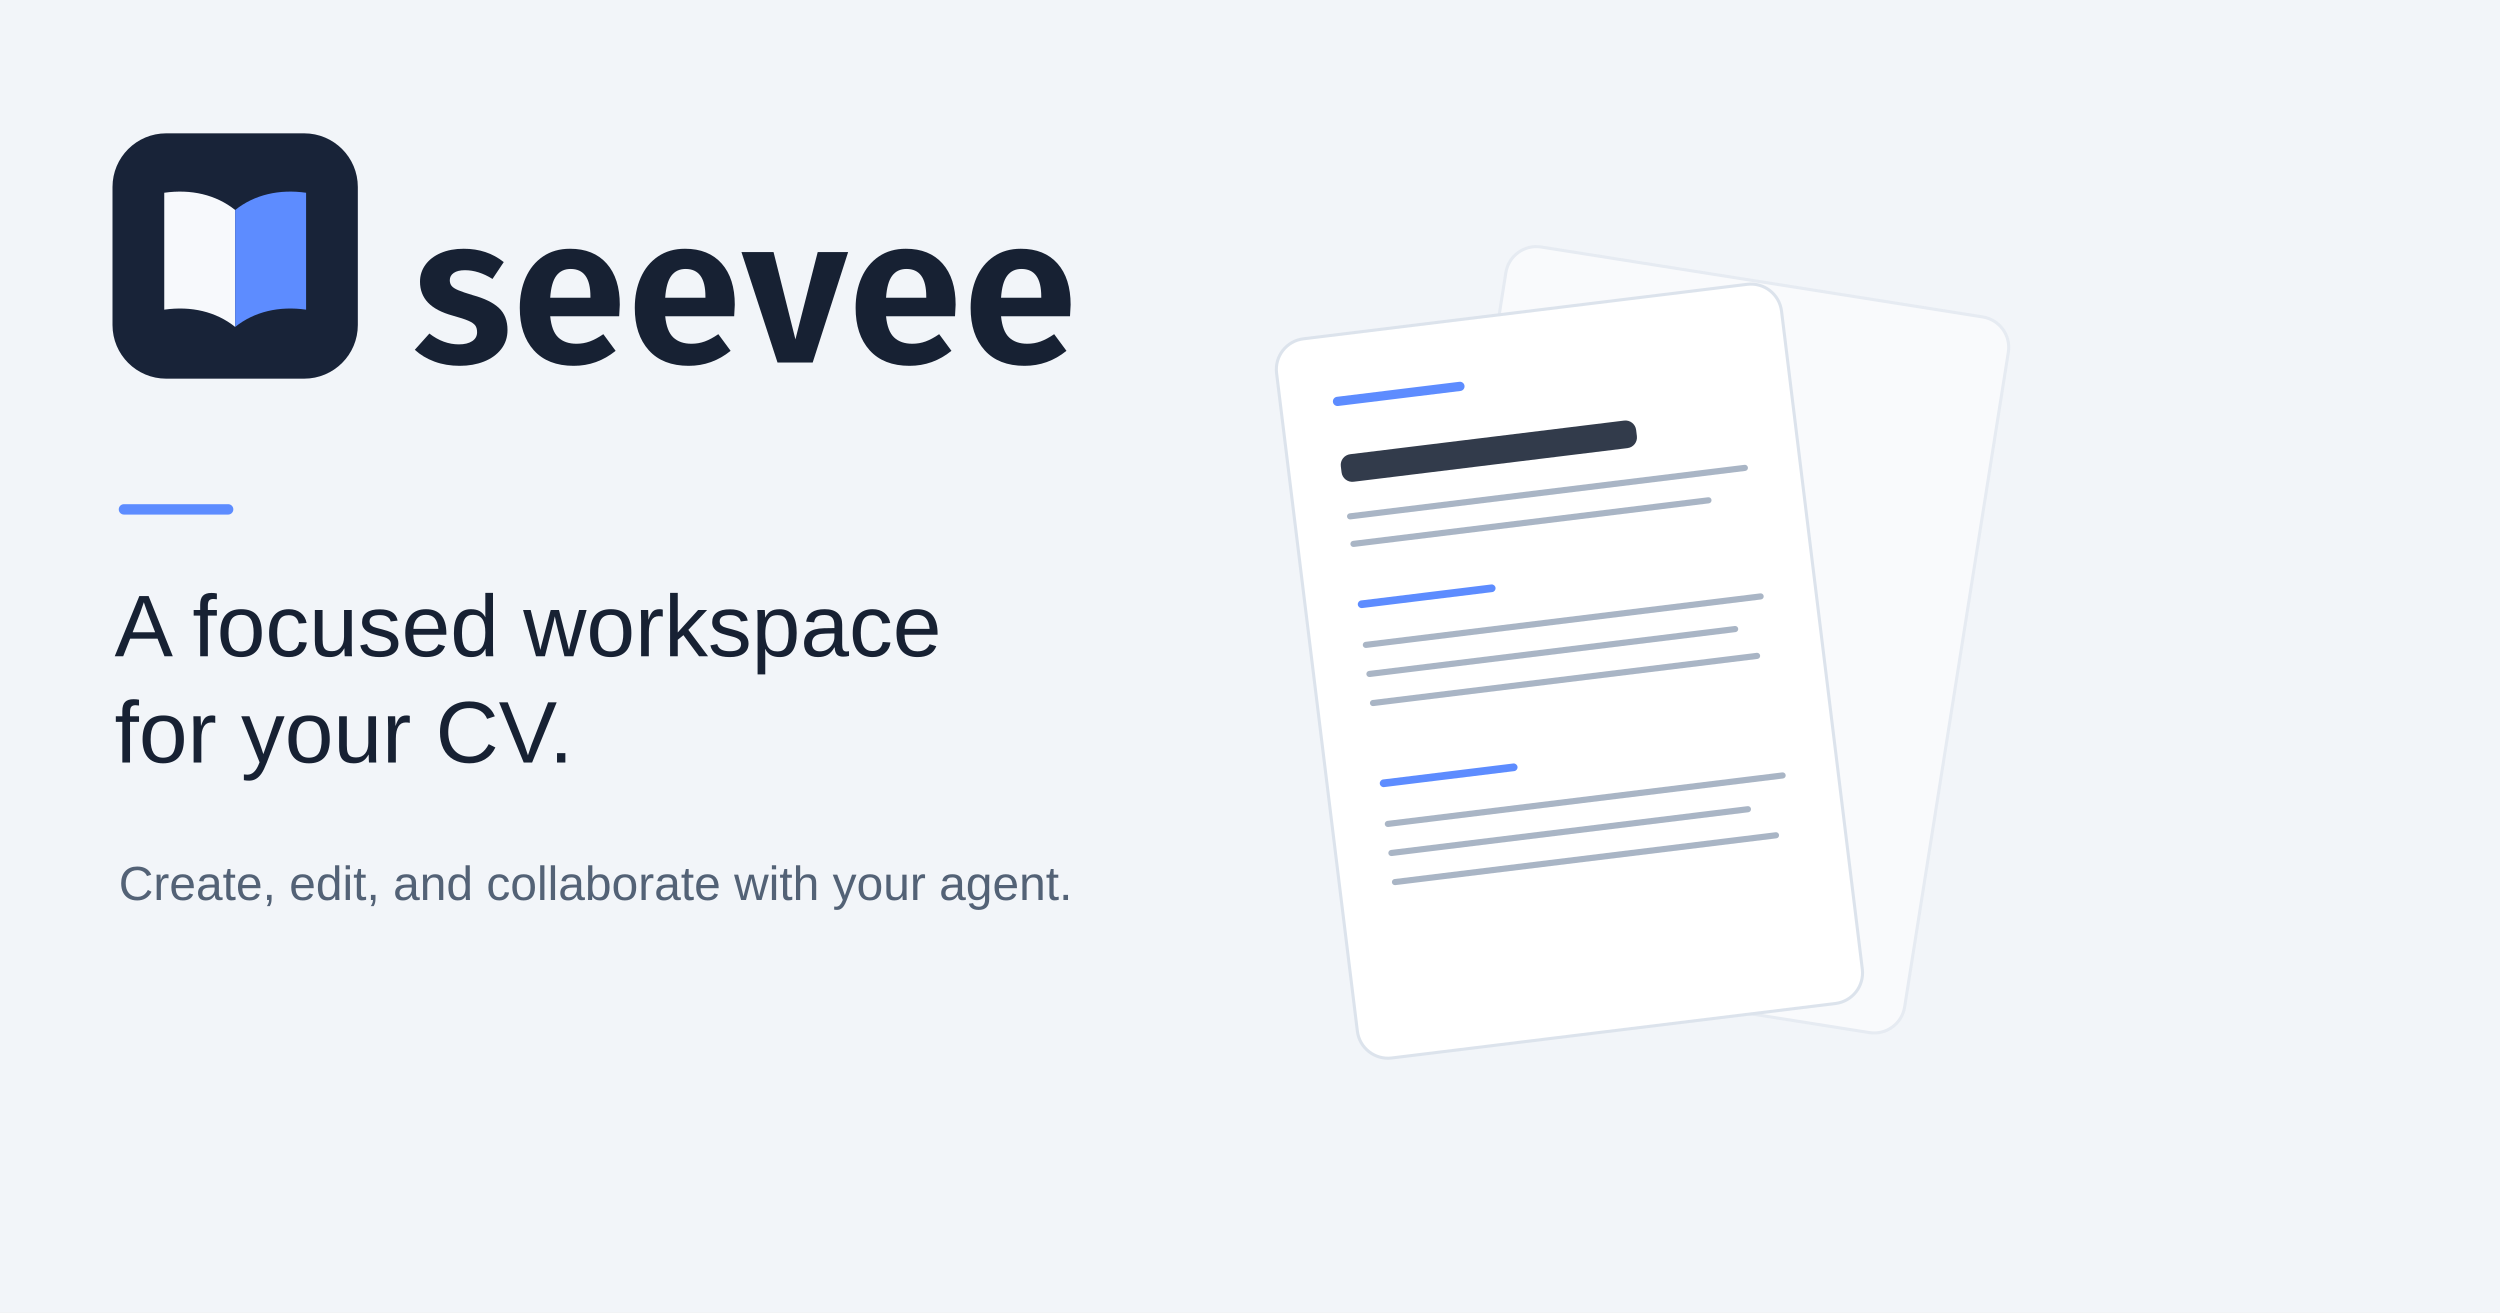
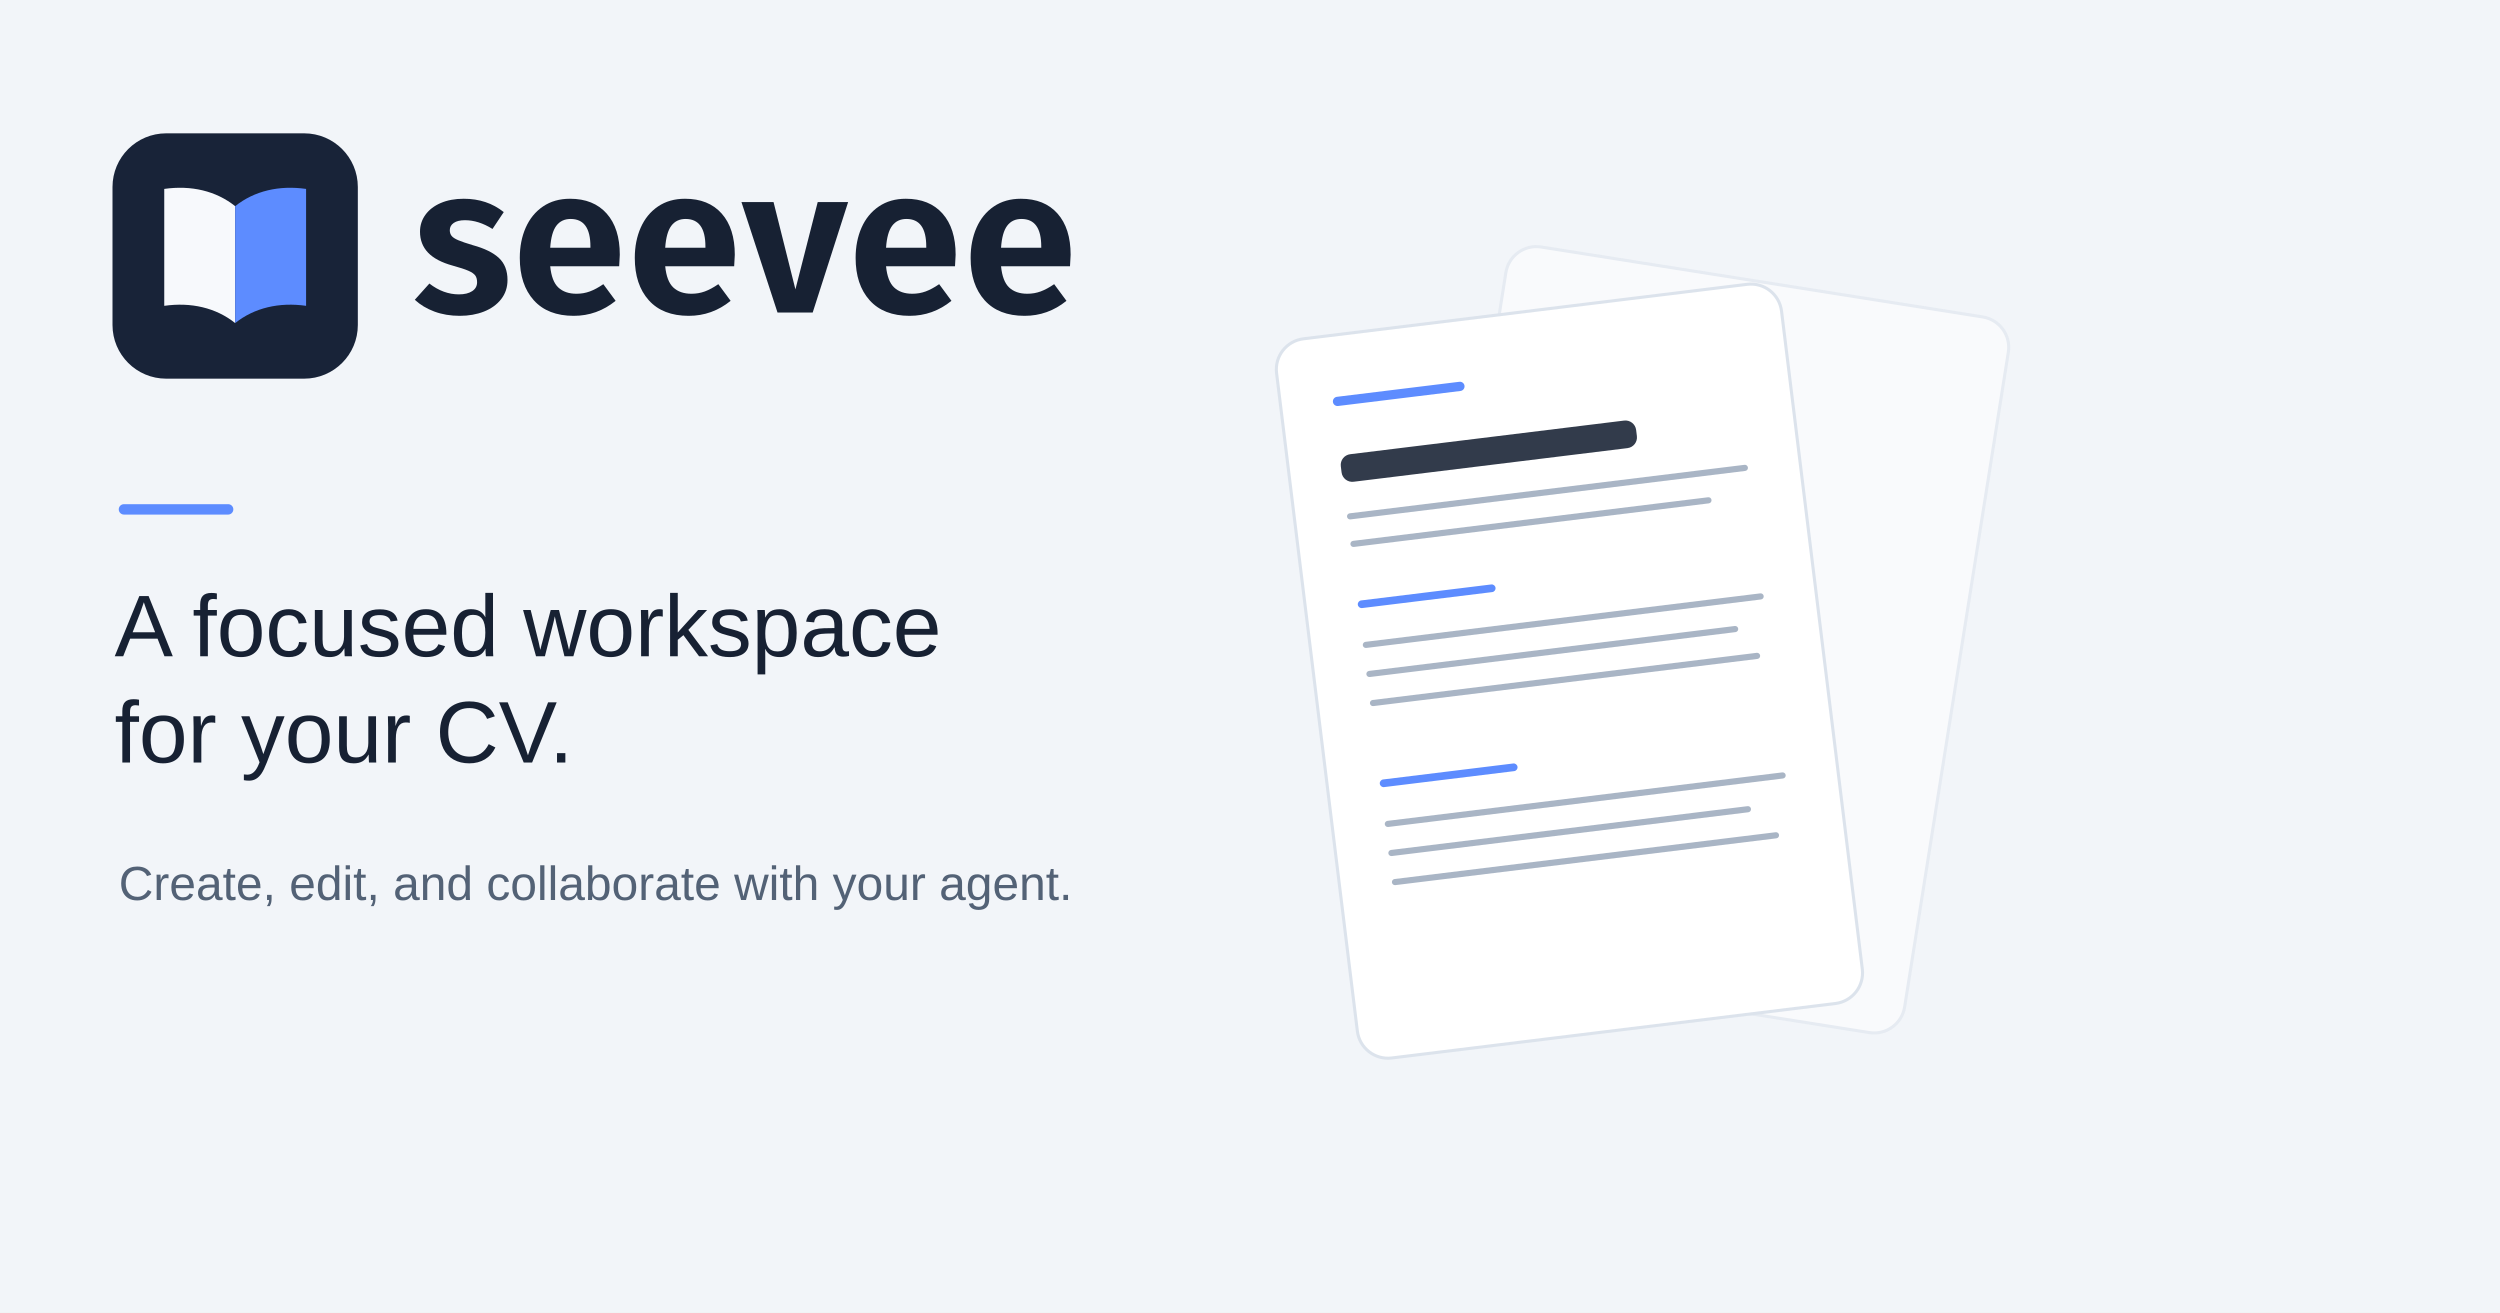
<svg xmlns="http://www.w3.org/2000/svg" width="1200" height="630" viewBox="0 0 1200 630" role="img" aria-labelledby="title desc">
  <rect width="1200" height="630" fill="#f2f5f9" />
  <g transform="translate(54 64) scale(.92)">
    <rect width="128" height="128" rx="28" fill="#182338" />
-     <path d="M27 31c14-2 27 1 37 9v61c-10-8-23-11-37-9V31Z" fill="#f7f9fc" />
-     <path d="M101 31c-14-2-27 1-37 9v61c10-8 23-11 37-9V31Z" fill="#5d8cff" />
+     <path d="M27 29c14-2 27 1 37 9v61c-10-8-23-11-37-9V29Z" fill="#f7f9fc" />
+     <path d="M101 29c-14-2-27 1-37 9v61c10-8 23-11 37-9V29Z" fill="#5d8cff" />
  </g>
-   <g fill="#172133" transform="translate(198 174) scale(0.1 -0.1)">
+   <g fill="#172133" transform="translate(198 150) scale(0.1 -0.1)">
    <path d="M438 482 384 401Q317 443 252 443Q217 443 198.0 430.0Q179 417 179 395Q179 379 187.5 368.0Q196 357 219.5 347.0Q243 337 290 323Q374 300 415.0 261.5Q456 223 456 156Q456 103 425.5 64.0Q395 25 343.0 4.5Q291 -16 227 -16Q160 -16 105.0 4.5Q50 25 11 61L81 139Q148 87 223 87Q263 87 286.5 102.5Q310 118 310 145Q310 166 301.0 178.0Q292 190 268.0 200.5Q244 211 193 225Q113 247 74.5 287.5Q36 328 36 388Q36 433 62.0 469.0Q88 505 135.5 525.5Q183 546 246 546Q358 546 438 482Z" transform="translate(0 0)" />
    <path d="M515 222H184Q191 150 223.0 120.0Q255 90 310 90Q344 90 374.0 101.0Q404 112 439 136L498 56Q409 -16 297 -16Q172 -16 105.0 59.0Q38 134 38 262Q38 343 66.5 407.5Q95 472 149.5 509.0Q204 546 279 546Q392 546 455.0 475.0Q518 404 518 277Q518 267 515 222ZM377 317Q377 449 282 449Q238 449 213.5 416.5Q189 384 184 311H377Z" transform="translate(477 0)" />
    <path d="M515 222H184Q191 150 223.0 120.0Q255 90 310 90Q344 90 374.0 101.0Q404 112 439 136L498 56Q409 -16 297 -16Q172 -16 105.0 59.0Q38 134 38 262Q38 343 66.5 407.5Q95 472 149.5 509.0Q204 546 279 546Q392 546 455.0 475.0Q518 404 518 277Q518 267 515 222ZM377 317Q377 449 282 449Q238 449 213.5 416.5Q189 384 184 311H377Z" transform="translate(1029 0)" />
    <path d="M340 0H171L-2 530H152L257 111L364 530H510Z" transform="translate(1581 0)" />
    <path d="M515 222H184Q191 150 223.0 120.0Q255 90 310 90Q344 90 374.0 101.0Q404 112 439 136L498 56Q409 -16 297 -16Q172 -16 105.0 59.0Q38 134 38 262Q38 343 66.5 407.5Q95 472 149.5 509.0Q204 546 279 546Q392 546 455.0 475.0Q518 404 518 277Q518 267 515 222ZM377 317Q377 449 282 449Q238 449 213.5 416.5Q189 384 184 311H377Z" transform="translate(2089 0)" />
    <path d="M515 222H184Q191 150 223.0 120.0Q255 90 310 90Q344 90 374.0 101.0Q404 112 439 136L498 56Q409 -16 297 -16Q172 -16 105.0 59.0Q38 134 38 262Q38 343 66.5 407.5Q95 472 149.5 509.0Q204 546 279 546Q392 546 455.0 475.0Q518 404 518 277Q518 267 515 222ZM377 317Q377 449 282 449Q238 449 213.5 416.5Q189 384 184 311H377Z" transform="translate(2641 0)" />
  </g>
  <rect x="57" y="242" width="55" height="5" rx="2.5" fill="#5d8cff" />
  <text x="55" y="315" fill="#172133" font-family="Fira Sans, Arial, sans-serif" font-size="42" font-weight="500">A focused workspace</text>
  <text x="55" y="366" fill="#172133" font-family="Fira Sans, Arial, sans-serif" font-size="42" font-weight="500">for your CV.</text>
  <text x="57" y="432" fill="#536276" font-family="Fira Sans, Arial, sans-serif" font-size="23">Create, edit, and collaborate with your agent.</text>
  <g transform="translate(-130 110) scale(.74)">
    <g transform="translate(1115 32) rotate(9 170 246)" opacity=".55">
      <rect x="0" y="0" width="330" height="470" rx="20" fill="#ffffff" stroke="#dce3ec" stroke-width="2" />
    </g>
    <g transform="translate(1030 51) rotate(-7 170 246)">
      <rect x="0" y="0" width="330" height="470" rx="20" fill="#ffffff" stroke="#dce3ec" stroke-width="2" />
      <rect x="34" y="40" width="86" height="6" rx="3" fill="#5d8cff" />
      <rect x="34" y="78" width="193" height="18" rx="7" fill="#172133" opacity=".88" />
      <rect x="34" y="116" width="262" height="4" rx="2" fill="#a9b5c5" />
      <rect x="34" y="134" width="236" height="4" rx="2" fill="#a9b5c5" />
      <rect x="34" y="173" width="90" height="5" rx="2.5" fill="#5d8cff" />
      <rect x="34" y="200" width="262" height="4" rx="2" fill="#a9b5c5" />
      <rect x="34" y="219" width="243" height="4" rx="2" fill="#a9b5c5" />
      <rect x="34" y="238" width="255" height="4" rx="2" fill="#a9b5c5" />
      <rect x="34" y="290" width="90" height="5" rx="2.5" fill="#5d8cff" />
      <rect x="34" y="317" width="262" height="4" rx="2" fill="#a9b5c5" />
      <rect x="34" y="336" width="237" height="4" rx="2" fill="#a9b5c5" />
      <rect x="34" y="355" width="253" height="4" rx="2" fill="#a9b5c5" />
    </g>
  </g>
</svg>
